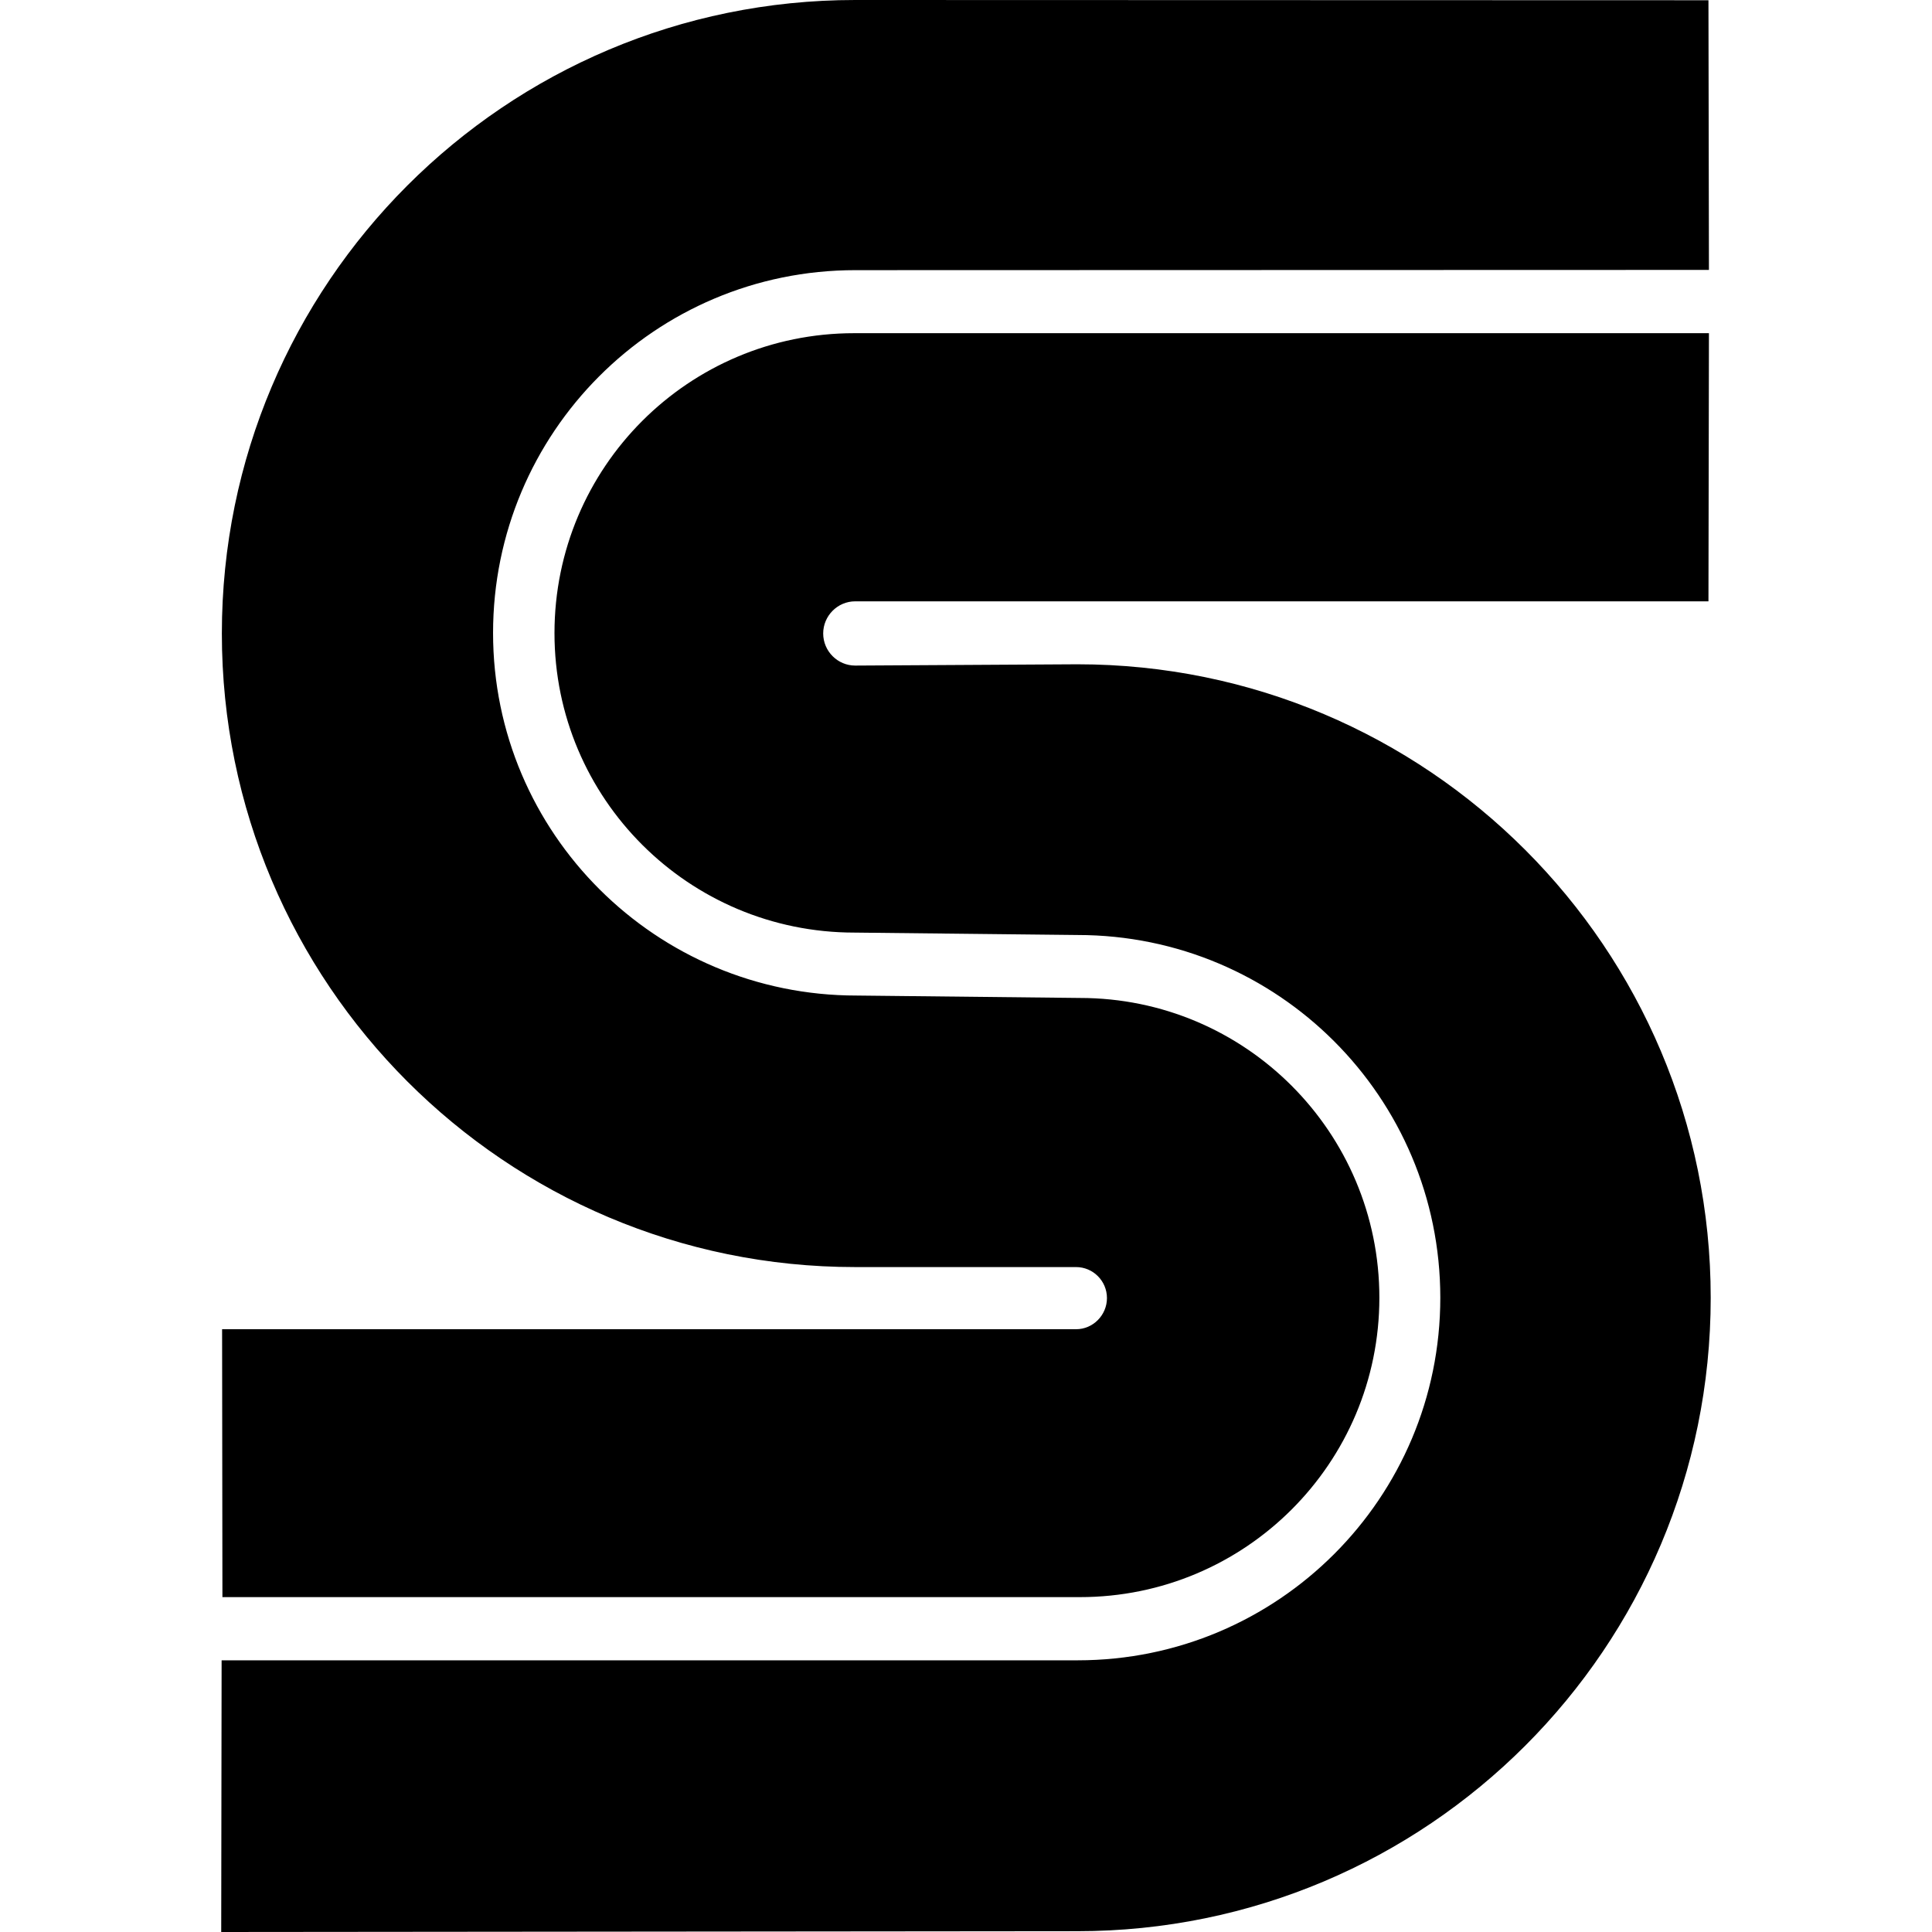
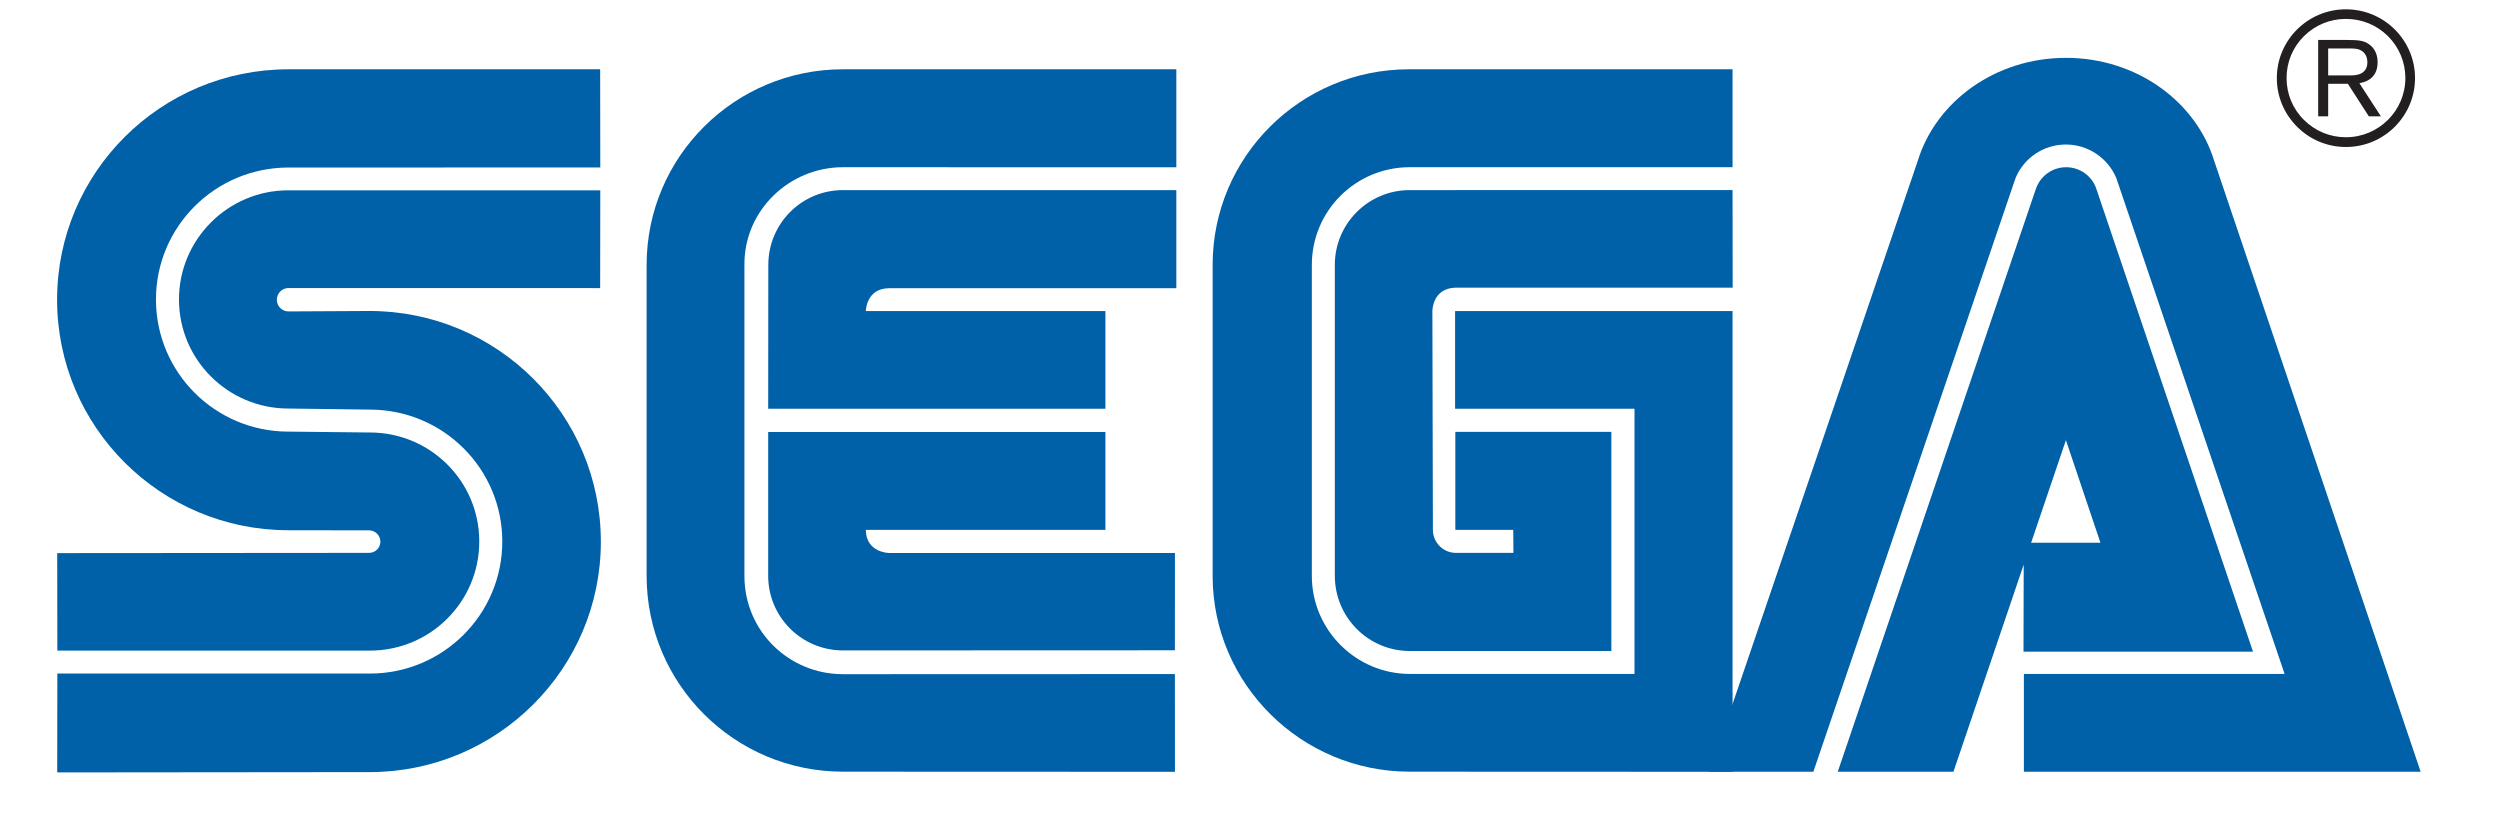
- <svg xmlns="http://www.w3.org/2000/svg" role="img" viewBox="0 0 24 24">
-   <path d="M21.229 4.14l-.006 3.33h-10.6c-.219 0-.397.181-.397.399 0 .221.18.399.397.399l2.76-.016c4.346 0 7.868 3.525 7.868 7.869 0 4.348-3.522 7.869-7.869 7.869L2.748 24l.005-3.375h10.635c2.487 0 4.504-2.016 4.504-4.504 0-2.49-2.017-4.506-4.506-4.506l-2.771-.03c-2.06 0-3.727-1.666-3.727-3.72 0-2.061 1.666-3.726 3.723-3.726h10.618zM2.763 19.843l-.004-3.331h10.609c.21 0 .383-.175.383-.387 0-.213-.173-.385-.384-.385h-2.744c-4.345 0-7.867-3.525-7.867-7.871S6.278 0 10.623 0l10.6.003.006 3.35-10.604.003c-2.49 0-4.5 2.019-4.5 4.507 0 2.489 2.024 4.504 4.515 4.504l2.775.03c2.055 0 3.72 1.668 3.72 3.724 0 2.055-1.665 3.719-3.72 3.719H2.765l-.002.003z" />
+ <svg xmlns="http://www.w3.org/2000/svg" version="1.1" width="300" height="100">
+   <path d="m 147.808,90.894 c 5.508,5.349 13.019,8.656 21.303,8.656 l 130.889,0.015 -28.268,-84.332 C 267.871,6.274 258.813,-1.2207031e-6 247.934,-1.2207031e-6 237.101,-1.2207031e-6 227.906,6.479 224.189,15.401 l -9.423,27.471 -0.037,-41.453 -45.709,-0.023 c -8.262,0 -15.689,3.224 -21.159,8.557 l 0.016,-8.52 h -46.801 c -8.717,0 -16.645,3.717 -22.19,9.559 V 1.396 l -44.11,0.038 C 15.734,1.418 0.114,16.303 0.091,35.983 c 0,9.111 3.982,17.374 9.854,23.496 L 0,59.463 v 40.087 l 44.442,-0.008 c 12.487,-0.015 24.861,-7.549 29.162,-16.576 l 0.129,-0.371 c 4.969,10.036 15.339,16.955 27.341,16.955 l 46.733,-0.008 v -8.648" style="fill: rgb(255, 255, 255);" />
+   <path d="m 6.866,92.691 37.477,-0.038 c 15.333,0 27.759,-12.388 27.759,-27.652 0,-15.294 -12.426,-27.683 -27.759,-27.683 l -9.733,0.053 c -0.767,0 -1.389,-0.629 -1.389,-1.403 0,-0.774 0.622,-1.404 1.389,-1.404 l 37.409,0.008 0.015,-11.736 H 34.602 c -7.237,0 -13.125,5.879 -13.125,13.102 0,7.23 5.887,13.086 13.125,13.086 l 9.779,0.129 c 8.785,0 15.894,7.085 15.894,15.826 0,8.747 -7.108,15.848 -15.894,15.848 h -37.5 l -0.015,11.864" style="fill: rgb(0, 96, 168);" />
+   <path d="m 6.881,78.072 h 37.5 c 7.26,0 13.132,-5.856 13.132,-13.094 0,-7.23 -5.872,-13.079 -13.132,-13.079 l -9.779,-0.106 c -8.77,0 -15.886,-7.093 -15.886,-15.856 0,-8.739 7.116,-15.833 15.886,-15.833 l 37.432,-0.008 L 72.019,8.315 H 34.61 c -15.317,0 -27.759,12.374 -27.759,27.653 0,15.279 12.442,27.66 27.759,27.66 l 9.68,0.015 c 0.736,0 1.358,0.6 1.358,1.358 0,0.744 -0.622,1.343 -1.358,1.343 l -37.424,0.03 0.015,11.698" style="fill: rgb(0, 96, 168);" />
+   <path d="m 101.158,80.902 c -6.502,0 -11.828,-5.182 -11.828,-11.798 v -37.438 c 0,-6.365 5.326,-11.6 11.828,-11.6 l 40.003,0.007 V 8.315 h -40.003 c -13.018,0 -23.563,10.507 -23.563,23.48 v 37.31 c 0,12.974 10.545,23.496 23.563,23.496 l 39.836,0.016 -0.008,-11.729 -39.828,0.014" style="fill: rgb(0, 96, 168);" />
+   <path d="m 92.198,31.795 c 0,-4.961 3.991,-8.982 8.96,-8.982 h 40.003 v 11.774 h -34.465 c -2.761,0 -2.799,2.739 -2.799,2.739 h 28.753 v 11.721 H 92.184 l 0.014,-17.252" style="fill: rgb(0, 96, 168);" />
+   <path d="m 101.158,78.05 c -4.954,0 -8.975,-3.998 -8.975,-8.945 v -17.267 h 40.466 v 11.745 h -28.753 c 0.038,2.761 2.799,2.775 2.799,2.775 h 34.298 l -0.008,11.676 -39.827,0.016" style="fill: rgb(0, 96, 168);" />
+   <path d="m 169.194,80.872 c -6.479,0 -11.774,-5.28 -11.774,-11.768 v -37.31 c 0,-6.494 5.257,-11.729 11.743,-11.729 h 38.745 V 8.315 h -38.835 c -13.012,0 -23.557,10.507 -23.557,23.48 v 37.31 c 0,12.974 10.636,23.496 23.647,23.496 l 38.745,0.016 v -55.291 h -33.297 v 11.721 h 21.53 v 31.825 h -26.947" style="fill: rgb(0, 96, 168);" />
+   <path d="m 160.181,69.104 c 0,4.971 4.021,9.014 8.982,9.014 h 24.201 v -26.295 H 174.64 v 11.76 h 6.949 l 0.022,2.761 h -6.918 c -1.51,0 -2.746,-1.251 -2.746,-2.761 l -0.062,-26.265 c 0,0 -0.008,-2.731 2.777,-2.799 h 33.259 l -0.015,-11.714 -38.745,0.008 c -4.961,0 -8.982,4.021 -8.982,8.982 v 37.309" style="fill: rgb(0, 96, 168);" />
+   <path d="m 244.315,22.638 c 0.522,-1.494 1.941,-2.571 3.618,-2.571 1.678,0 3.111,1.077 3.619,2.571 l 18.808,55.563 h -27.54 l 0.03,-13.071 h 9.203 l -4.143,-12.313 -13.496,39.79 h -13.883 l 23.784,-69.969" style="fill: rgb(0, 96, 168);" />
+   <path d="m 274.152,80.872 h -31.286 v 11.735 h 47.612 l -24.762,-73.262 c -2.17,-7.146 -9.323,-12.403 -17.791,-12.403 -8.481,0 -15.612,5.234 -17.798,12.374 l -24.989,73.292 h 12.465 l 24.262,-71.244 c 0.985,-2.359 3.308,-4.021 6.039,-4.021 2.716,0 5.052,1.662 6.046,4.006 l 20.202,59.523" style="fill: rgb(0, 96, 168);" />
+   <path d="m 281.504,17.639 c 2.216,0 4.302,-0.865 5.865,-2.42 1.562,-1.57 2.435,-3.641 2.435,-5.856 0,-2.2 -0.873,-4.264 -2.435,-5.834 -1.563,-1.547 -3.649,-2.412 -5.865,-2.412 -4.559,0 -8.284,3.695 -8.284,8.247 0,2.215 0.865,4.286 2.442,5.856 1.556,1.554 3.634,2.419 5.842,2.419 m -7.115,-8.277 c 0,-1.889 0.728,-3.679 2.085,-5.022 1.351,-1.343 3.141,-2.071 5.03,-2.071 1.912,0 3.702,0.729 5.053,2.071 1.343,1.343 2.087,3.133 2.087,5.022 0,3.922 -3.202,7.108 -7.14,7.108 -1.89,0 -3.68,-0.736 -5.03,-2.079 -1.358,-1.342 -2.085,-3.125 -2.085,-5.029 z" style="fill: rgb(35, 31, 32);" />
+   <path d="m 279.38,10.06 v 3.899 h -1.199 V 4.795 h 3.406 c 1.283,0.015 2.034,0.015 2.747,0.553 0.69,0.509 0.979,1.275 0.979,2.125 0,2.14 -1.744,2.42 -2.186,2.511 l 2.58,3.975 h -1.449 l -2.511,-3.899 h -2.367 m 0,-1.009 h 2.435 c 0.388,0 0.752,0 1.116,-0.091 0.85,-0.205 1.153,-0.812 1.153,-1.479 0,-0.243 -0.023,-0.857 -0.547,-1.282 -0.479,-0.402 -1.085,-0.387 -1.79,-0.387 h -2.367 v 3.239 z" style="fill: rgb(35, 31, 32);" />
</svg>
